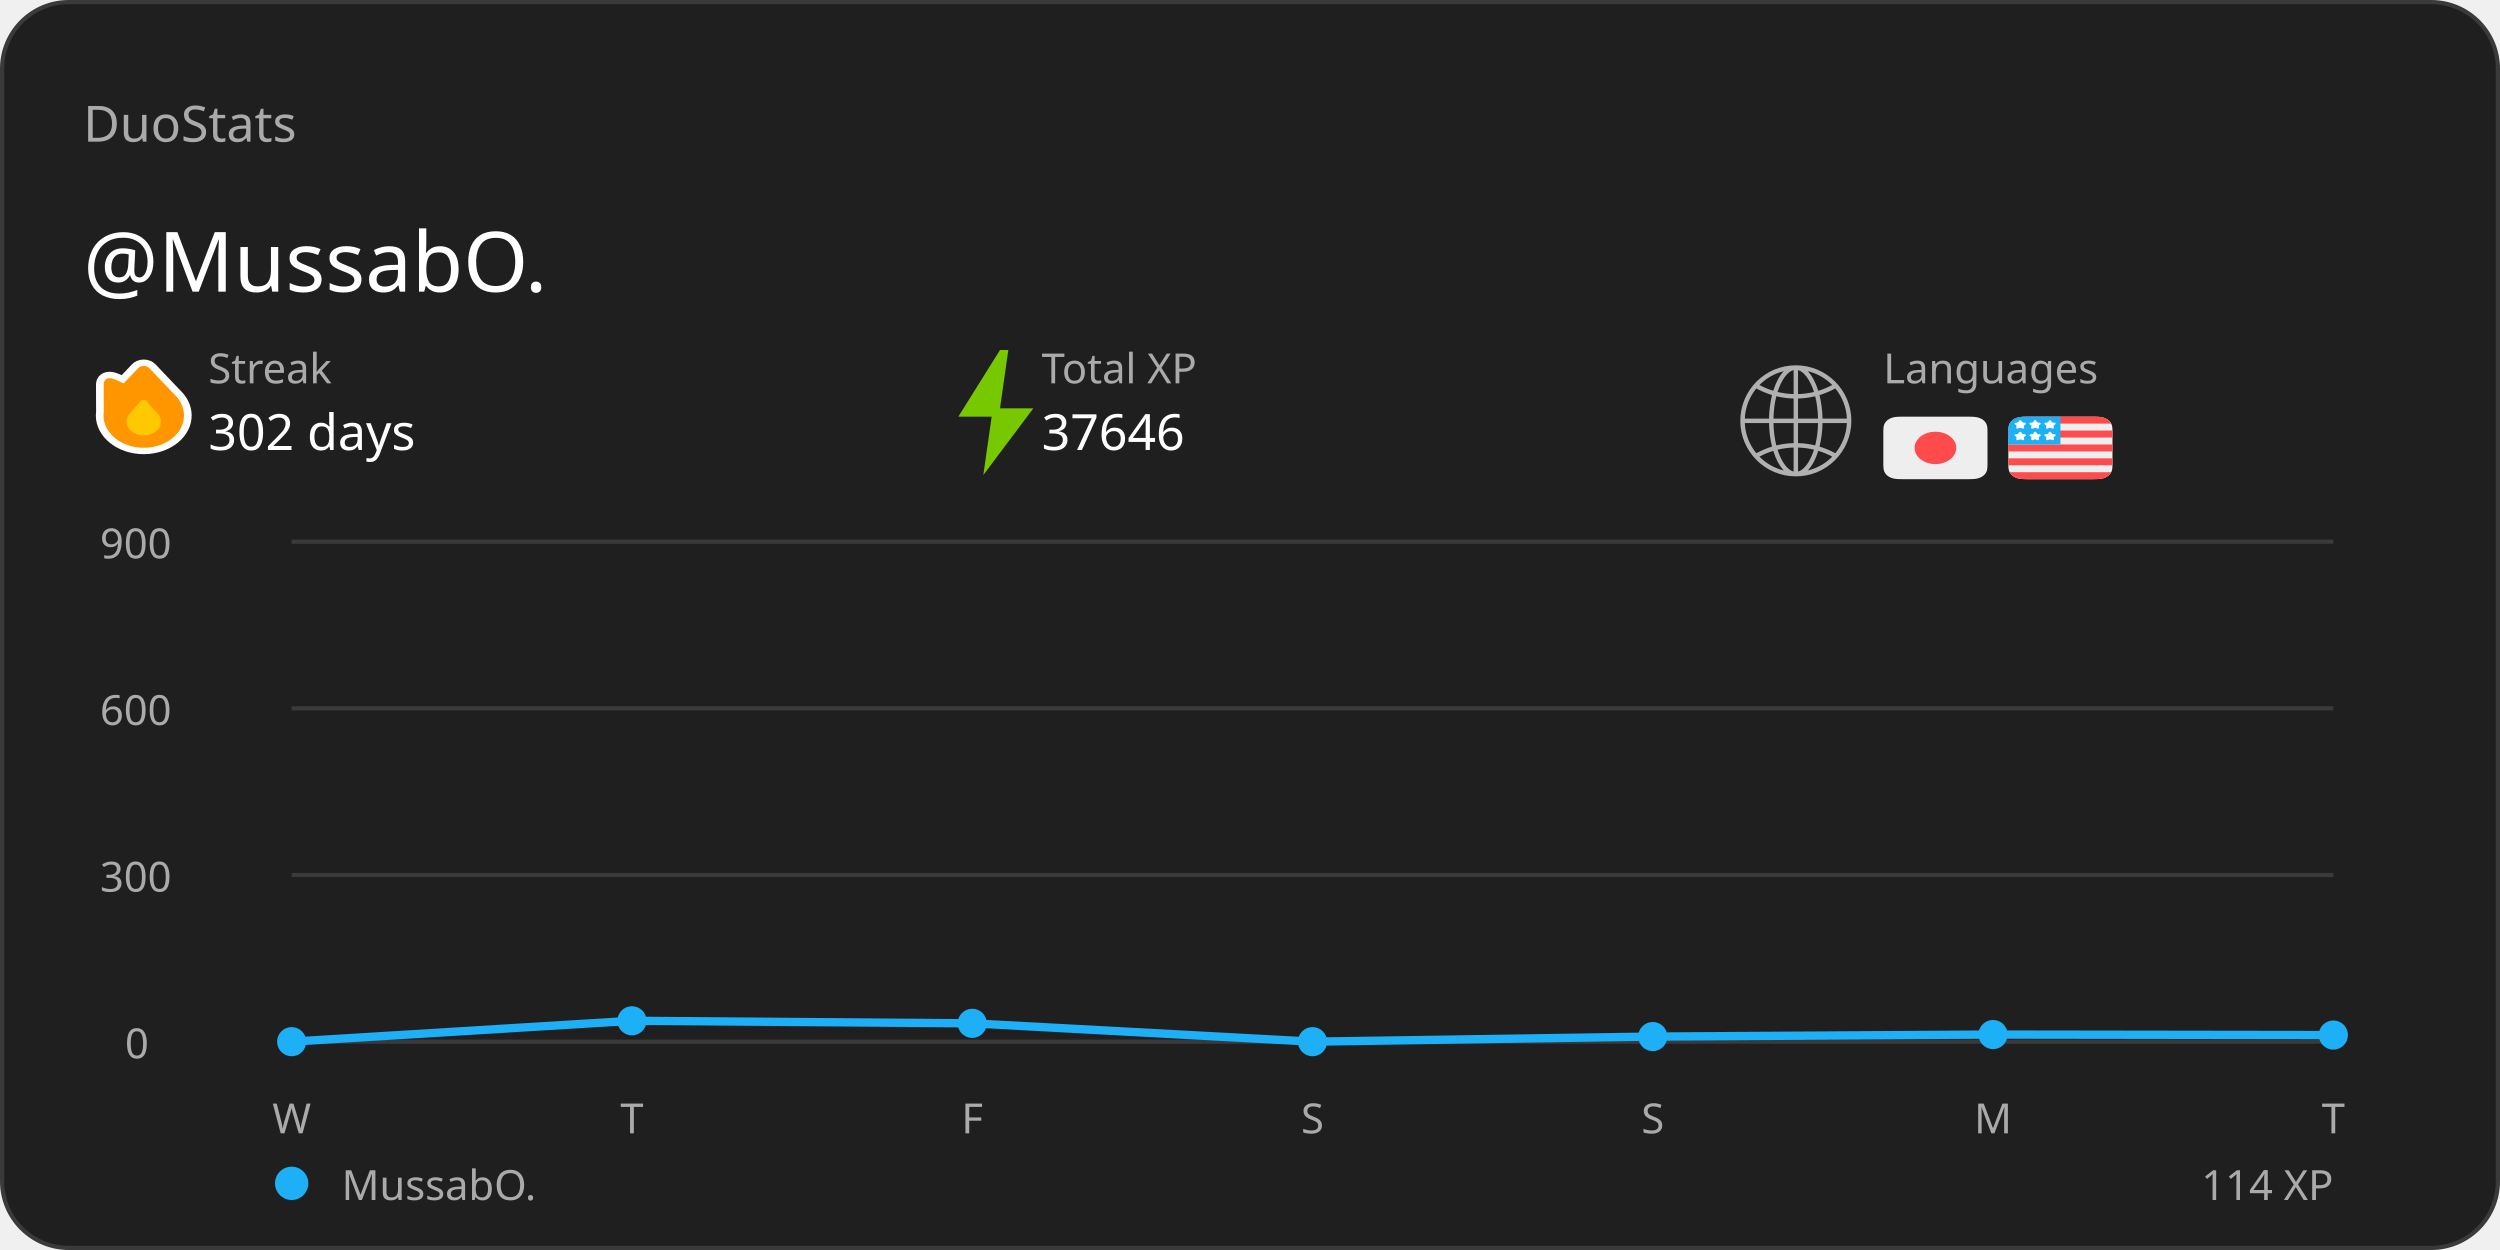
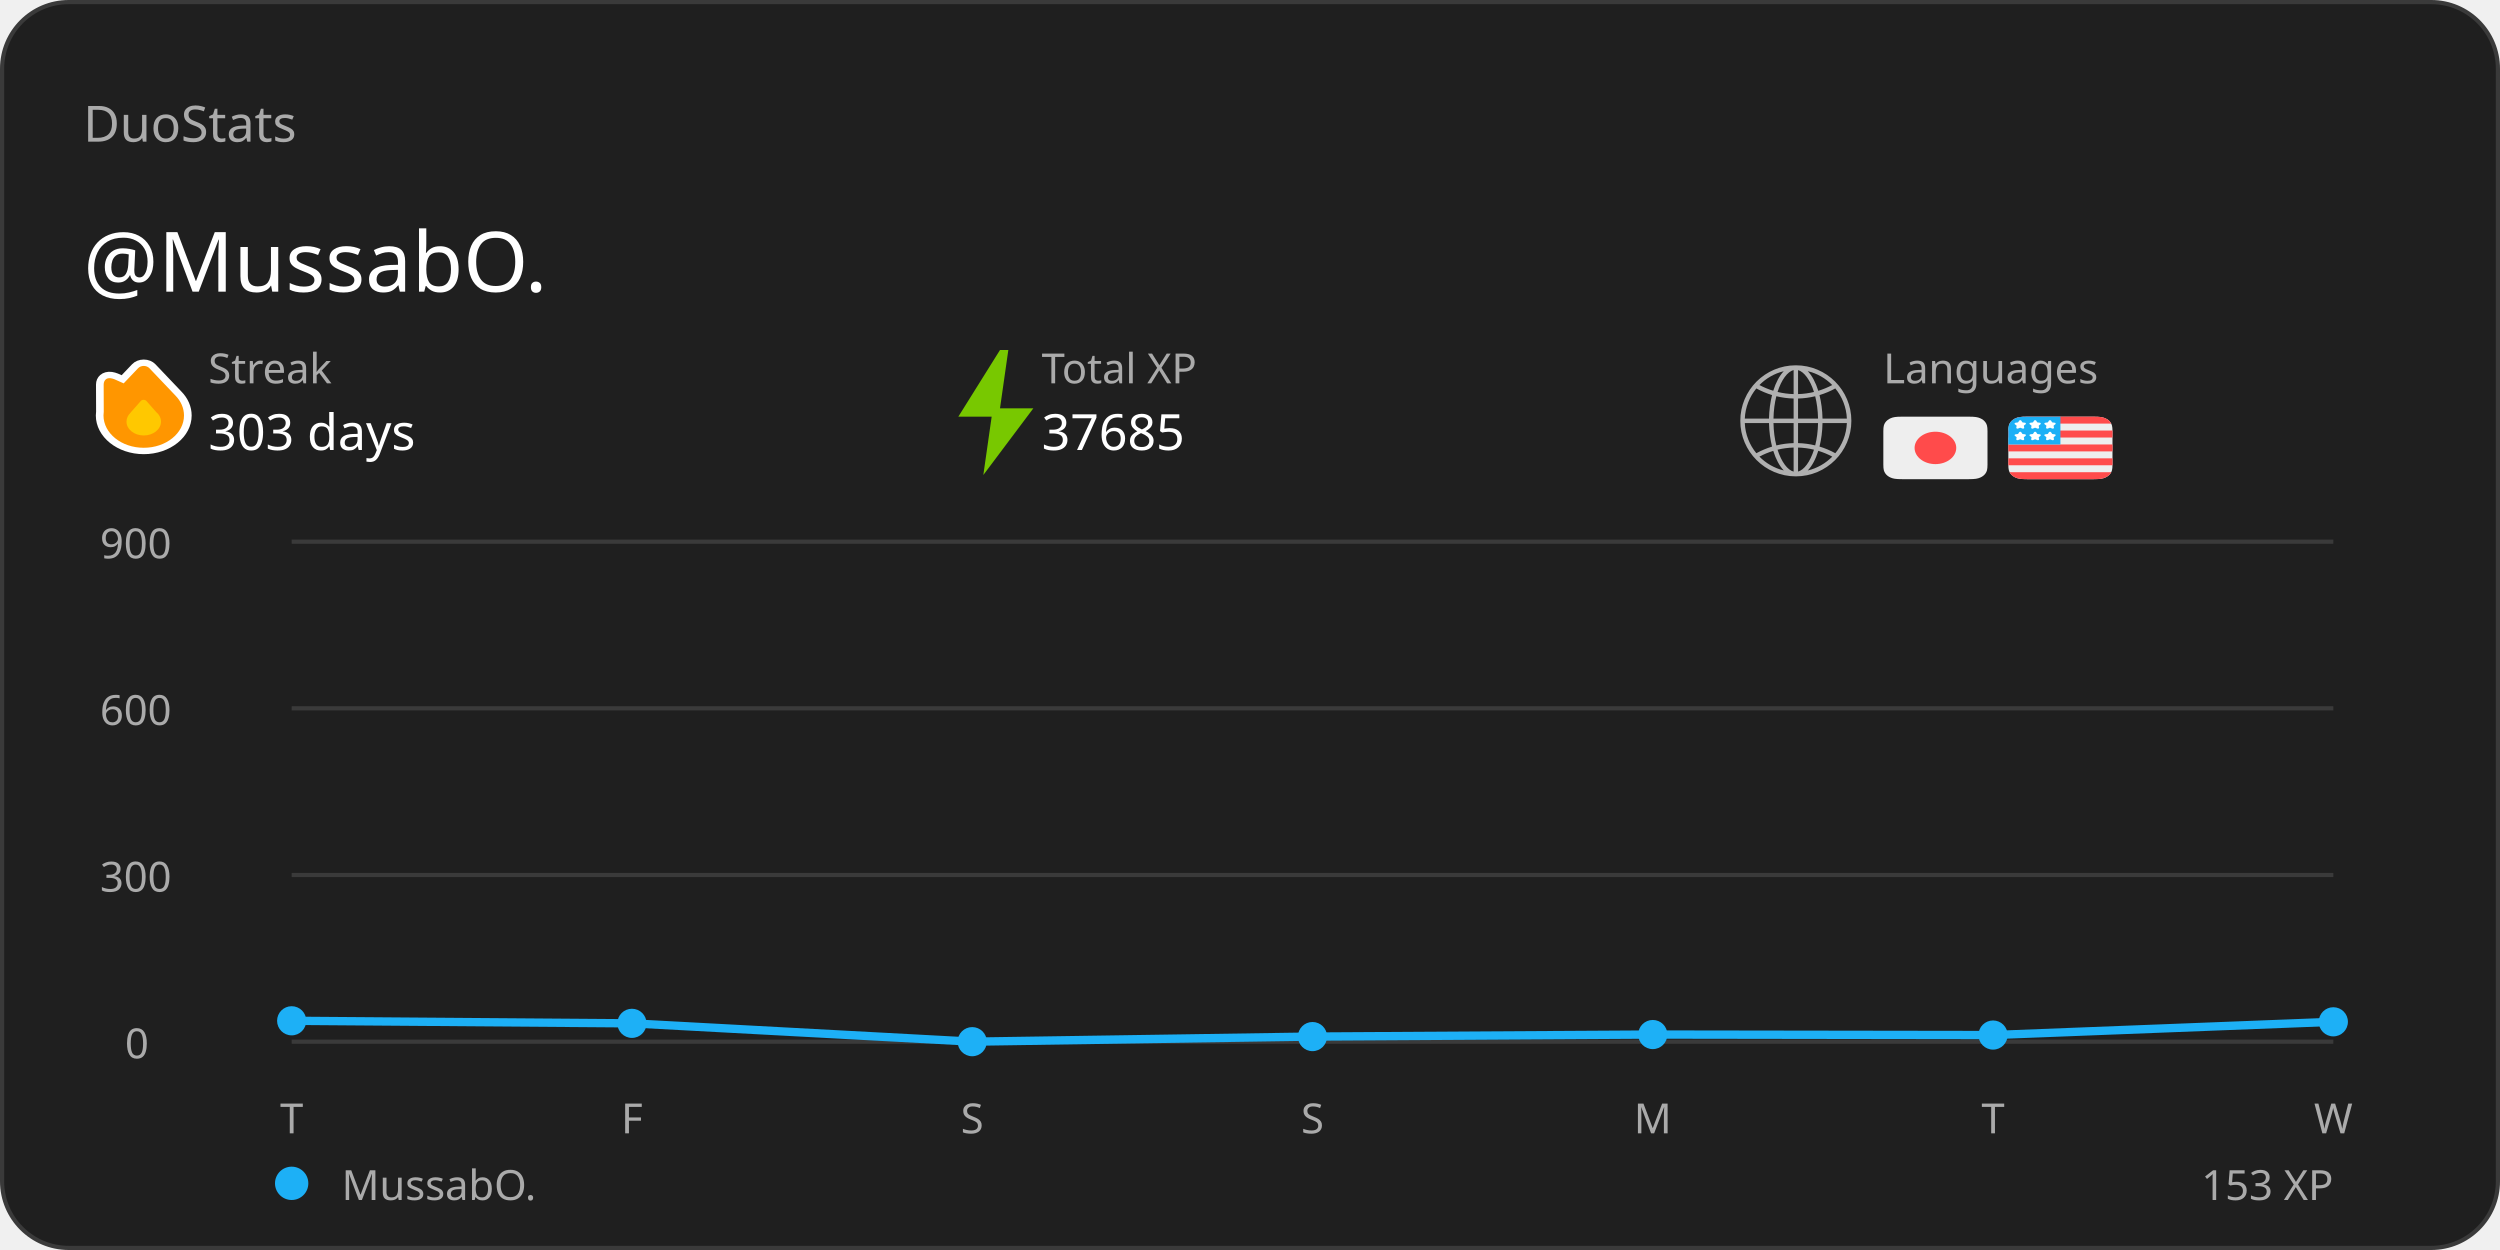
<svg xmlns="http://www.w3.org/2000/svg" width="600" height="300" viewBox="0 0 600 300">
  <rect x="0.5" y="0.5" width="599" height="299" rx="16" fill="#1F1F1F" stroke="#3A3A3A" />
  <text x="20" y="34" fill="#AAAAAA" font-size="12" font-family="DIN Round Pro, system-ui, sans-serif">DuoStats</text>
  <text x="20" y="70" fill="#FFFFFF" font-size="20" font-family="DIN Round Pro, system-ui, sans-serif">@MussabO.</text>
  <g transform="translate(23, 86) scale(0.92, 0.7666667)">
    <g id="Page-1" stroke="none" stroke-width="1" fill="none" fill-rule="evenodd">
      <g id="streak" transform="translate(1, 1)" fill-rule="nonzero">
        <g id="Group" fill="#FF9600" stroke="#FFFFFF" stroke-width="2">
          <path d="M0.068,15.675 L0.044,7.216 C0.039,5.334 1.25,3.942 3.056,4.246 C3.413,4.306 3.998,4.491 4.306,4.656 L5.997,5.561 L9.247,1.464 C9.793,0.776 10.622,0.376 11.5,0.376 C12.378,0.376 13.207,0.776 13.753,1.464 L20.523,10 C22.123,11.939 22.999,14.375 23,16.889 C23,23.034 17.843,28 11.5,28 C5.157,28 0,23.034 0,16.889 C0,16.481 0.023,16.076 0.068,15.675 Z" id="Path" />
        </g>
        <g id="Group" transform="translate(7, 11)" fill="#FFC800">
          <path d="M1.012,5.077 C1.026,5.04 1.046,5.005 1.069,4.973 L3.719,1.364 C3.893,1.127 4.17,0.987 4.464,0.987 C4.758,0.987 5.035,1.127 5.209,1.364 L7.732,4.8 C8.541,5.595 8.998,6.681 9,7.815 C9,10.208 6.985,12.148 4.5,12.148 C2.015,12.148 0,10.208 0,7.815 C0,6.776 0.38,5.823 1.012,5.077 L1.012,5.077 Z" id="Path" />
        </g>
      </g>
    </g>
  </g>
  <text x="50" y="92" fill="#AAAAAA" font-size="10" font-family="DIN Round Pro, system-ui, sans-serif">Streak</text>
-   <text x="50" y="108" fill="#FFFFFF" font-size="12" font-family="DIN Round Pro, system-ui, sans-serif">302 days</text>
+   <text x="50" y="108" fill="#FFFFFF" font-size="12" font-family="DIN Round Pro, system-ui, sans-serif">303 days</text>
  <path d="M240 84 230 100h8l-2 14 12-16h-8l2-14z" fill="#78C800" />
  <text x="250" y="92" fill="#AAAAAA" font-size="10" font-family="DIN Round Pro, system-ui, sans-serif">Total XP</text>
-   <text x="250" y="108" fill="#FFFFFF" font-size="12" font-family="DIN Round Pro, system-ui, sans-serif">37646</text>
+   <text x="250" y="108" fill="#FFFFFF" font-size="12" font-family="DIN Round Pro, system-ui, sans-serif">37685</text>
  <g transform="translate(415, 85) scale(1.0, 1.0)">
    <g id="SVGRepo_bgCarrier" stroke-width="0" />
    <g id="SVGRepo_tracerCarrier" stroke-linecap="round" stroke-linejoin="round" />
    <g id="SVGRepo_iconCarrier">
      <g id="icomoon-ignore"> </g>
      <path d="M16 2.672c-0.004 0-0.007 0-0.011 0-0.002 0-0.003 0-0.005 0-0.005 0-0.010 0.001-0.016 0.001-7.347 0.017-13.296 5.977-13.296 13.327 0 7.348 5.949 13.309 13.296 13.327 0.005 0 0.010 0.001 0.016 0.001 0.002 0 0.004 0 0.005 0 0.004 0 0.008 0 0.011 0 7.36 0 13.328-5.968 13.328-13.328s-5.968-13.328-13.328-13.328zM16.533 10.648c1.413-0.039 2.788-0.225 4.112-0.548 0.399 1.571 0.647 3.382 0.686 5.367h-4.798v-4.819zM16.533 9.582v-5.759c1.437 0.398 2.893 2.314 3.821 5.252-1.231 0.297-2.509 0.47-3.821 0.507zM15.467 3.81v5.772c-1.323-0.037-2.611-0.213-3.852-0.515 0.936-2.956 2.405-4.879 3.852-5.256zM15.467 10.647v4.82h-4.831c0.039-1.988 0.287-3.801 0.687-5.373 1.334 0.326 2.72 0.515 4.144 0.553zM9.563 15.467h-5.811c0.118-2.741 1.139-5.252 2.773-7.241 1.187 0.654 2.446 1.189 3.766 1.589-0.431 1.7-0.689 3.617-0.728 5.652zM9.563 16.533c0.039 2.034 0.297 3.951 0.728 5.651-1.319 0.401-2.579 0.936-3.766 1.59-1.635-1.989-2.656-4.5-2.773-7.241h5.811zM10.636 16.533h4.831v4.814c-1.424 0.038-2.81 0.228-4.145 0.555-0.399-1.571-0.647-3.383-0.686-5.369zM15.467 22.412v5.778c-1.448-0.378-2.919-2.303-3.854-5.263 1.241-0.302 2.53-0.478 3.854-0.515zM16.533 28.178v-5.765c1.313 0.038 2.591 0.211 3.822 0.508-0.928 2.941-2.384 4.86-3.822 5.257zM16.533 21.347v-4.814h4.798c-0.039 1.983-0.286 3.791-0.684 5.361-1.325-0.323-2.7-0.51-4.113-0.548zM22.404 16.533h5.845c-0.118 2.741-1.138 5.251-2.773 7.24-1.197-0.658-2.467-1.197-3.797-1.599 0.43-1.698 0.687-3.611 0.726-5.64zM22.404 15.467c-0.039-2.033-0.297-3.946-0.727-5.646 1.33-0.402 2.599-0.94 3.795-1.598 1.636 1.989 2.658 4.501 2.776 7.244h-5.845zM24.738 7.409c-1.061 0.564-2.18 1.031-3.35 1.385-0.623-2.005-1.498-3.642-2.533-4.717 2.27 0.545 4.297 1.719 5.883 3.332zM13.103 4.087c-1.029 1.073-1.9 2.702-2.521 4.697-1.158-0.353-2.268-0.815-3.319-1.375 1.575-1.602 3.587-2.774 5.84-3.322zM7.259 24.587c1.052-0.561 2.163-1.024 3.322-1.377 0.621 1.997 1.492 3.629 2.522 4.702-2.255-0.549-4.268-1.721-5.844-3.326zM18.855 27.922c1.036-1.075 1.911-2.712 2.535-4.721 1.17 0.355 2.29 0.82 3.351 1.387-1.586 1.614-3.614 2.791-5.886 3.334z" fill="#b0b0b0"> </path>
    </g>
  </g>
  <text x="452" y="92" fill="#AAAAAA" font-size="10" font-family="DIN Round Pro, system-ui, sans-serif">Languages</text>
  <g transform="translate(452, 100) scale(0.3571429, 0.2777778)">
    <g clip-path="url(#clip0_129_1008)">
      <path fill-rule="evenodd" clip-rule="evenodd" d="M12.563 0H57.437C61.805 0 63.389 0.455 64.987 1.309C66.584 2.163 67.837 3.416 68.691 5.013C69.545 6.61 70 8.195 70 12.563V41.437C70 45.805 69.545 47.389 68.691 48.986C67.837 50.584 66.584 51.837 64.987 52.691C63.389 53.545 61.805 54 57.437 54H12.563C8.195 54 6.61 53.545 5.013 52.691C3.416 51.837 2.163 50.584 1.309 48.986C0.455 47.389 0 45.805 0 41.437V12.563C0 8.195 0.455 6.61 1.309 5.013C2.163 3.416 3.416 2.163 5.013 1.309C6.61 0.455 8.195 0 12.563 0Z" fill="#EEEEEE" />
      <path d="M35 41C42.732 41 49 34.732 49 27C49 19.268 42.732 13 35 13C27.268 13 21 19.268 21 27C21 34.732 27.268 41 35 41Z" fill="#FF4B4B" />
    </g>
    <defs>
      <clipPath id="clip0_129_1008">
        <rect width="70" height="54" fill="white" />
      </clipPath>
    </defs>
  </g>
  <g transform="translate(482, 100) scale(0.3571429, 0.2777778)">
    <g clip-path="url(#clip0_129_593)">
      <path fill-rule="evenodd" clip-rule="evenodd" d="M12.563 0H57.437C61.805 0 63.389 0.455 64.987 1.309C66.584 2.163 67.837 3.416 68.691 5.013C69.545 6.61 70 8.195 70 12.563V41.437C70 45.805 69.545 47.389 68.691 48.986C67.837 50.584 66.584 51.837 64.987 52.691C63.389 53.545 61.805 54 57.437 54H12.563C8.195 54 6.61 53.545 5.013 52.691C3.416 51.837 2.163 50.584 1.309 48.986C0.455 47.389 0 45.805 0 41.437V12.563C0 8.195 0.455 6.61 1.309 5.013C2.163 3.416 3.416 2.163 5.013 1.309C6.61 0.455 8.195 0 12.563 0Z" fill="#EEEEEE" />
      <path fill-rule="evenodd" clip-rule="evenodd" d="M12.563 0H57.437C61.805 0 63.389 0.455 64.987 1.309C66.584 2.163 67.837 3.416 68.691 5.013C68.863 5.335 69.019 5.656 69.158 6H0.842C0.981 5.656 1.137 5.335 1.309 5.013C2.163 3.416 3.416 2.163 5.013 1.309C6.61 0.455 8.195 0 12.563 0Z" fill="#FF4B4B" />
      <path fill-rule="evenodd" clip-rule="evenodd" d="M69.997 12C69.999 12.182 70 12.37 70 12.563V18H0V12.563C0 12.37 0.001 12.182 0.003 12H69.997Z" fill="#FF4B4B" />
      <path fill-rule="evenodd" clip-rule="evenodd" d="M70 24V30H0V24H70Z" fill="#FF4B4B" />
      <path fill-rule="evenodd" clip-rule="evenodd" d="M70 41.437C70 41.63 69.999 41.818 69.997 42H0.003C0.001 41.818 0 41.63 0 41.437V36H70V41.437Z" fill="#FF4B4B" />
      <path fill-rule="evenodd" clip-rule="evenodd" d="M69.158 48C69.019 48.344 68.863 48.665 68.691 48.986C67.837 50.584 66.584 51.837 64.987 52.691C63.389 53.545 61.805 54 57.437 54H12.563C8.195 54 6.61 53.545 5.013 52.691C3.416 51.837 2.163 50.584 1.309 48.986C1.137 48.665 0.981 48.344 0.842 48H69.158Z" fill="#FF4B4B" />
      <path fill-rule="evenodd" clip-rule="evenodd" d="M12.563 0H35V24H0V12.563C0 8.195 0.455 6.61 1.309 5.013C2.163 3.416 3.416 2.163 5.013 1.309C6.61 0.455 8.195 0 12.563 0Z" fill="#1CB0F6" />
      <path d="M27.806 9.602L26.531 10.273C26.13 10.483 25.635 10.329 25.424 9.929C25.341 9.769 25.312 9.586 25.342 9.409L25.586 7.988C25.609 7.853 25.564 7.715 25.466 7.62L24.434 6.614C24.11 6.298 24.103 5.779 24.419 5.455C24.545 5.326 24.71 5.242 24.888 5.216L26.314 5.009C26.45 4.989 26.567 4.904 26.628 4.781L27.266 3.489C27.466 3.083 27.957 2.916 28.363 3.117C28.525 3.196 28.655 3.327 28.735 3.489L29.373 4.781C29.434 4.904 29.551 4.989 29.687 5.009L31.113 5.216C31.561 5.281 31.871 5.697 31.806 6.145C31.78 6.323 31.696 6.488 31.567 6.614L30.535 7.62C30.437 7.715 30.392 7.853 30.415 7.988L30.659 9.409C30.735 9.855 30.436 10.278 29.99 10.355C29.812 10.385 29.629 10.356 29.47 10.273L28.194 9.602C28.073 9.538 27.928 9.538 27.806 9.602Z" fill="white" />
      <path d="M27.806 19.602L26.531 20.273C26.13 20.483 25.635 20.329 25.424 19.929C25.341 19.769 25.312 19.587 25.342 19.409L25.586 17.988C25.609 17.853 25.564 17.715 25.466 17.62L24.434 16.614C24.11 16.298 24.103 15.779 24.419 15.455C24.545 15.326 24.71 15.242 24.888 15.216L26.314 15.009C26.45 14.989 26.567 14.904 26.628 14.781L27.266 13.489C27.466 13.083 27.957 12.916 28.363 13.117C28.525 13.196 28.655 13.327 28.735 13.489L29.373 14.781C29.434 14.904 29.551 14.989 29.687 15.009L31.113 15.216C31.561 15.281 31.871 15.697 31.806 16.145C31.78 16.323 31.696 16.488 31.567 16.614L30.535 17.62C30.437 17.715 30.392 17.853 30.415 17.988L30.659 19.409C30.735 19.855 30.436 20.278 29.99 20.355C29.812 20.385 29.629 20.356 29.47 20.273L28.194 19.602C28.073 19.538 27.928 19.538 27.806 19.602Z" fill="white" />
      <path d="M17.806 9.602L16.531 10.273C16.13 10.483 15.635 10.329 15.425 9.929C15.341 9.769 15.312 9.586 15.342 9.409L15.586 7.988C15.609 7.853 15.564 7.715 15.466 7.62L14.434 6.614C14.11 6.298 14.103 5.779 14.419 5.455C14.545 5.326 14.71 5.242 14.888 5.216L16.314 5.009C16.45 4.989 16.567 4.904 16.628 4.781L17.266 3.489C17.466 3.083 17.957 2.916 18.363 3.117C18.525 3.196 18.655 3.327 18.735 3.489L19.373 4.781C19.434 4.904 19.551 4.989 19.687 5.009L21.113 5.216C21.561 5.281 21.871 5.697 21.806 6.145C21.78 6.323 21.696 6.488 21.567 6.614L20.535 7.62C20.437 7.715 20.392 7.853 20.415 7.988L20.659 9.409C20.735 9.855 20.436 10.278 19.99 10.355C19.812 10.385 19.629 10.356 19.47 10.273L18.194 9.602C18.073 9.538 17.928 9.538 17.806 9.602Z" fill="white" />
      <path d="M17.806 19.602L16.531 20.273C16.13 20.483 15.635 20.329 15.425 19.929C15.341 19.769 15.312 19.587 15.342 19.409L15.586 17.988C15.609 17.853 15.564 17.715 15.466 17.62L14.434 16.614C14.11 16.298 14.103 15.779 14.419 15.455C14.545 15.326 14.71 15.242 14.888 15.216L16.314 15.009C16.45 14.989 16.567 14.904 16.628 14.781L17.266 13.489C17.466 13.083 17.957 12.916 18.363 13.117C18.525 13.196 18.655 13.327 18.735 13.489L19.373 14.781C19.434 14.904 19.551 14.989 19.687 15.009L21.113 15.216C21.561 15.281 21.871 15.697 21.806 16.145C21.78 16.323 21.696 16.488 21.567 16.614L20.535 17.62C20.437 17.715 20.392 17.853 20.415 17.988L20.659 19.409C20.735 19.855 20.436 20.278 19.99 20.355C19.812 20.385 19.629 20.356 19.47 20.273L18.194 19.602C18.073 19.538 17.928 19.538 17.806 19.602Z" fill="white" />
      <path d="M7.807 9.602L6.531 10.273C6.13 10.483 5.635 10.329 5.424 9.929C5.341 9.769 5.312 9.586 5.342 9.409L5.586 7.988C5.609 7.853 5.564 7.715 5.466 7.62L4.434 6.614C4.11 6.298 4.103 5.779 4.419 5.455C4.545 5.326 4.71 5.242 4.888 5.216L6.314 5.009C6.45 4.989 6.567 4.904 6.628 4.781L7.266 3.489C7.466 3.083 7.957 2.916 8.363 3.117C8.525 3.196 8.655 3.327 8.735 3.489L9.373 4.781C9.434 4.904 9.551 4.989 9.687 5.009L11.113 5.216C11.561 5.281 11.871 5.697 11.806 6.145C11.78 6.323 11.696 6.488 11.567 6.614L10.535 7.62C10.437 7.715 10.392 7.853 10.415 7.988L10.659 9.409C10.735 9.855 10.436 10.278 9.99 10.355C9.812 10.385 9.629 10.356 9.47 10.273L8.194 9.602C8.073 9.538 7.928 9.538 7.807 9.602Z" fill="white" />
      <path d="M7.807 19.602L6.531 20.273C6.13 20.483 5.635 20.329 5.424 19.929C5.341 19.769 5.312 19.587 5.342 19.409L5.586 17.988C5.609 17.853 5.564 17.715 5.466 17.62L4.434 16.614C4.11 16.298 4.103 15.779 4.419 15.455C4.545 15.326 4.71 15.242 4.888 15.216L6.314 15.009C6.45 14.989 6.567 14.904 6.628 14.781L7.266 13.489C7.466 13.083 7.957 12.916 8.363 13.117C8.525 13.196 8.655 13.327 8.735 13.489L9.373 14.781C9.434 14.904 9.551 14.989 9.687 15.009L11.113 15.216C11.561 15.281 11.871 15.697 11.806 16.145C11.78 16.323 11.696 16.488 11.567 16.614L10.535 17.62C10.437 17.715 10.392 17.853 10.415 17.988L10.659 19.409C10.735 19.855 10.436 20.278 9.99 20.355C9.812 20.385 9.629 20.356 9.47 20.273L8.194 19.602C8.073 19.538 7.928 19.538 7.807 19.602Z" fill="white" />
    </g>
    <defs>
      <clipPath id="clip0_129_593">
        <rect width="70" height="54" fill="white" />
      </clipPath>
    </defs>
  </g>
  <g stroke="#3A3A3A" stroke-width="1">
    <line x1="70" y1="250" x2="560" y2="250" />
    <line x1="70" y1="210" x2="560" y2="210" />
    <line x1="70" y1="170" x2="560" y2="170" />
    <line x1="70" y1="130" x2="560" y2="130" />
  </g>
  <g fill="#AAAAAA" font-size="10" font-family="DIN Round Pro, system-ui, sans-serif">
    <text x="30" y="254">0</text>
    <text x="24" y="214">300</text>
    <text x="24" y="174">600</text>
    <text x="24" y="134">900</text>
  </g>
-   <polyline points="70.0,250.0 151.667,244.989 233.333,245.6 315.0,250.0 396.667,248.778 478.333,248.289 560.0,248.411" fill="none" stroke="#1DB0F6" stroke-width="2" stroke-linecap="round" stroke-linejoin="round" />
-   <circle cx="70.0" cy="250.0" r="3.5" fill="#1DB0F6" />
-   <circle cx="151.667" cy="244.989" r="3.5" fill="#1DB0F6" />
-   <circle cx="233.333" cy="245.6" r="3.5" fill="#1DB0F6" />
-   <circle cx="315.0" cy="250.0" r="3.5" fill="#1DB0F6" />
-   <circle cx="396.667" cy="248.778" r="3.5" fill="#1DB0F6" />
-   <circle cx="478.333" cy="248.289" r="3.5" fill="#1DB0F6" />
-   <circle cx="560.0" cy="248.411" r="3.5" fill="#1DB0F6" />
-   <text x="70.0" y="272" fill="#AAAAAA" font-size="10" text-anchor="middle" font-family="DIN Round Pro, system-ui, sans-serif">W</text>
-   <text x="151.667" y="272" fill="#AAAAAA" font-size="10" text-anchor="middle" font-family="DIN Round Pro, system-ui, sans-serif">T</text>
-   <text x="233.333" y="272" fill="#AAAAAA" font-size="10" text-anchor="middle" font-family="DIN Round Pro, system-ui, sans-serif">F</text>
+   <polyline points="70.0,244.989 151.667,245.6 233.333,250.0 315.0,248.778 396.667,248.289 478.333,248.411 560.0,245.233" fill="none" stroke="#1DB0F6" stroke-width="2" stroke-linecap="round" stroke-linejoin="round" />
+   <circle cx="70.0" cy="244.989" r="3.5" fill="#1DB0F6" />
+   <circle cx="151.667" cy="245.6" r="3.5" fill="#1DB0F6" />
+   <circle cx="233.333" cy="250.0" r="3.5" fill="#1DB0F6" />
+   <circle cx="315.0" cy="248.778" r="3.5" fill="#1DB0F6" />
+   <circle cx="396.667" cy="248.289" r="3.5" fill="#1DB0F6" />
+   <circle cx="478.333" cy="248.411" r="3.5" fill="#1DB0F6" />
+   <circle cx="560.0" cy="245.233" r="3.5" fill="#1DB0F6" />
+   <text x="70.0" y="272" fill="#AAAAAA" font-size="10" text-anchor="middle" font-family="DIN Round Pro, system-ui, sans-serif">T</text>
+   <text x="151.667" y="272" fill="#AAAAAA" font-size="10" text-anchor="middle" font-family="DIN Round Pro, system-ui, sans-serif">F</text>
+   <text x="233.333" y="272" fill="#AAAAAA" font-size="10" text-anchor="middle" font-family="DIN Round Pro, system-ui, sans-serif">S</text>
  <text x="315.0" y="272" fill="#AAAAAA" font-size="10" text-anchor="middle" font-family="DIN Round Pro, system-ui, sans-serif">S</text>
-   <text x="396.667" y="272" fill="#AAAAAA" font-size="10" text-anchor="middle" font-family="DIN Round Pro, system-ui, sans-serif">S</text>
-   <text x="478.333" y="272" fill="#AAAAAA" font-size="10" text-anchor="middle" font-family="DIN Round Pro, system-ui, sans-serif">M</text>
-   <text x="560.0" y="272" fill="#AAAAAA" font-size="10" text-anchor="middle" font-family="DIN Round Pro, system-ui, sans-serif">T</text>
+   <text x="396.667" y="272" fill="#AAAAAA" font-size="10" text-anchor="middle" font-family="DIN Round Pro, system-ui, sans-serif">M</text>
+   <text x="478.333" y="272" fill="#AAAAAA" font-size="10" text-anchor="middle" font-family="DIN Round Pro, system-ui, sans-serif">T</text>
+   <text x="560.0" y="272" fill="#AAAAAA" font-size="10" text-anchor="middle" font-family="DIN Round Pro, system-ui, sans-serif">W</text>
  <circle cx="70" cy="284" r="4" fill="#1DB0F6" />
  <text x="82" y="288" fill="#AAAAAA" font-size="10" font-family="DIN Round Pro, system-ui, sans-serif">MussabO.</text>
-   <text x="560" y="288" fill="#AAAAAA" font-size="10" text-anchor="end" font-family="DIN Round Pro, system-ui, sans-serif">114 XP</text>
+   <text x="560" y="288" fill="#AAAAAA" font-size="10" text-anchor="end" font-family="DIN Round Pro, system-ui, sans-serif">153 XP</text>
</svg>
